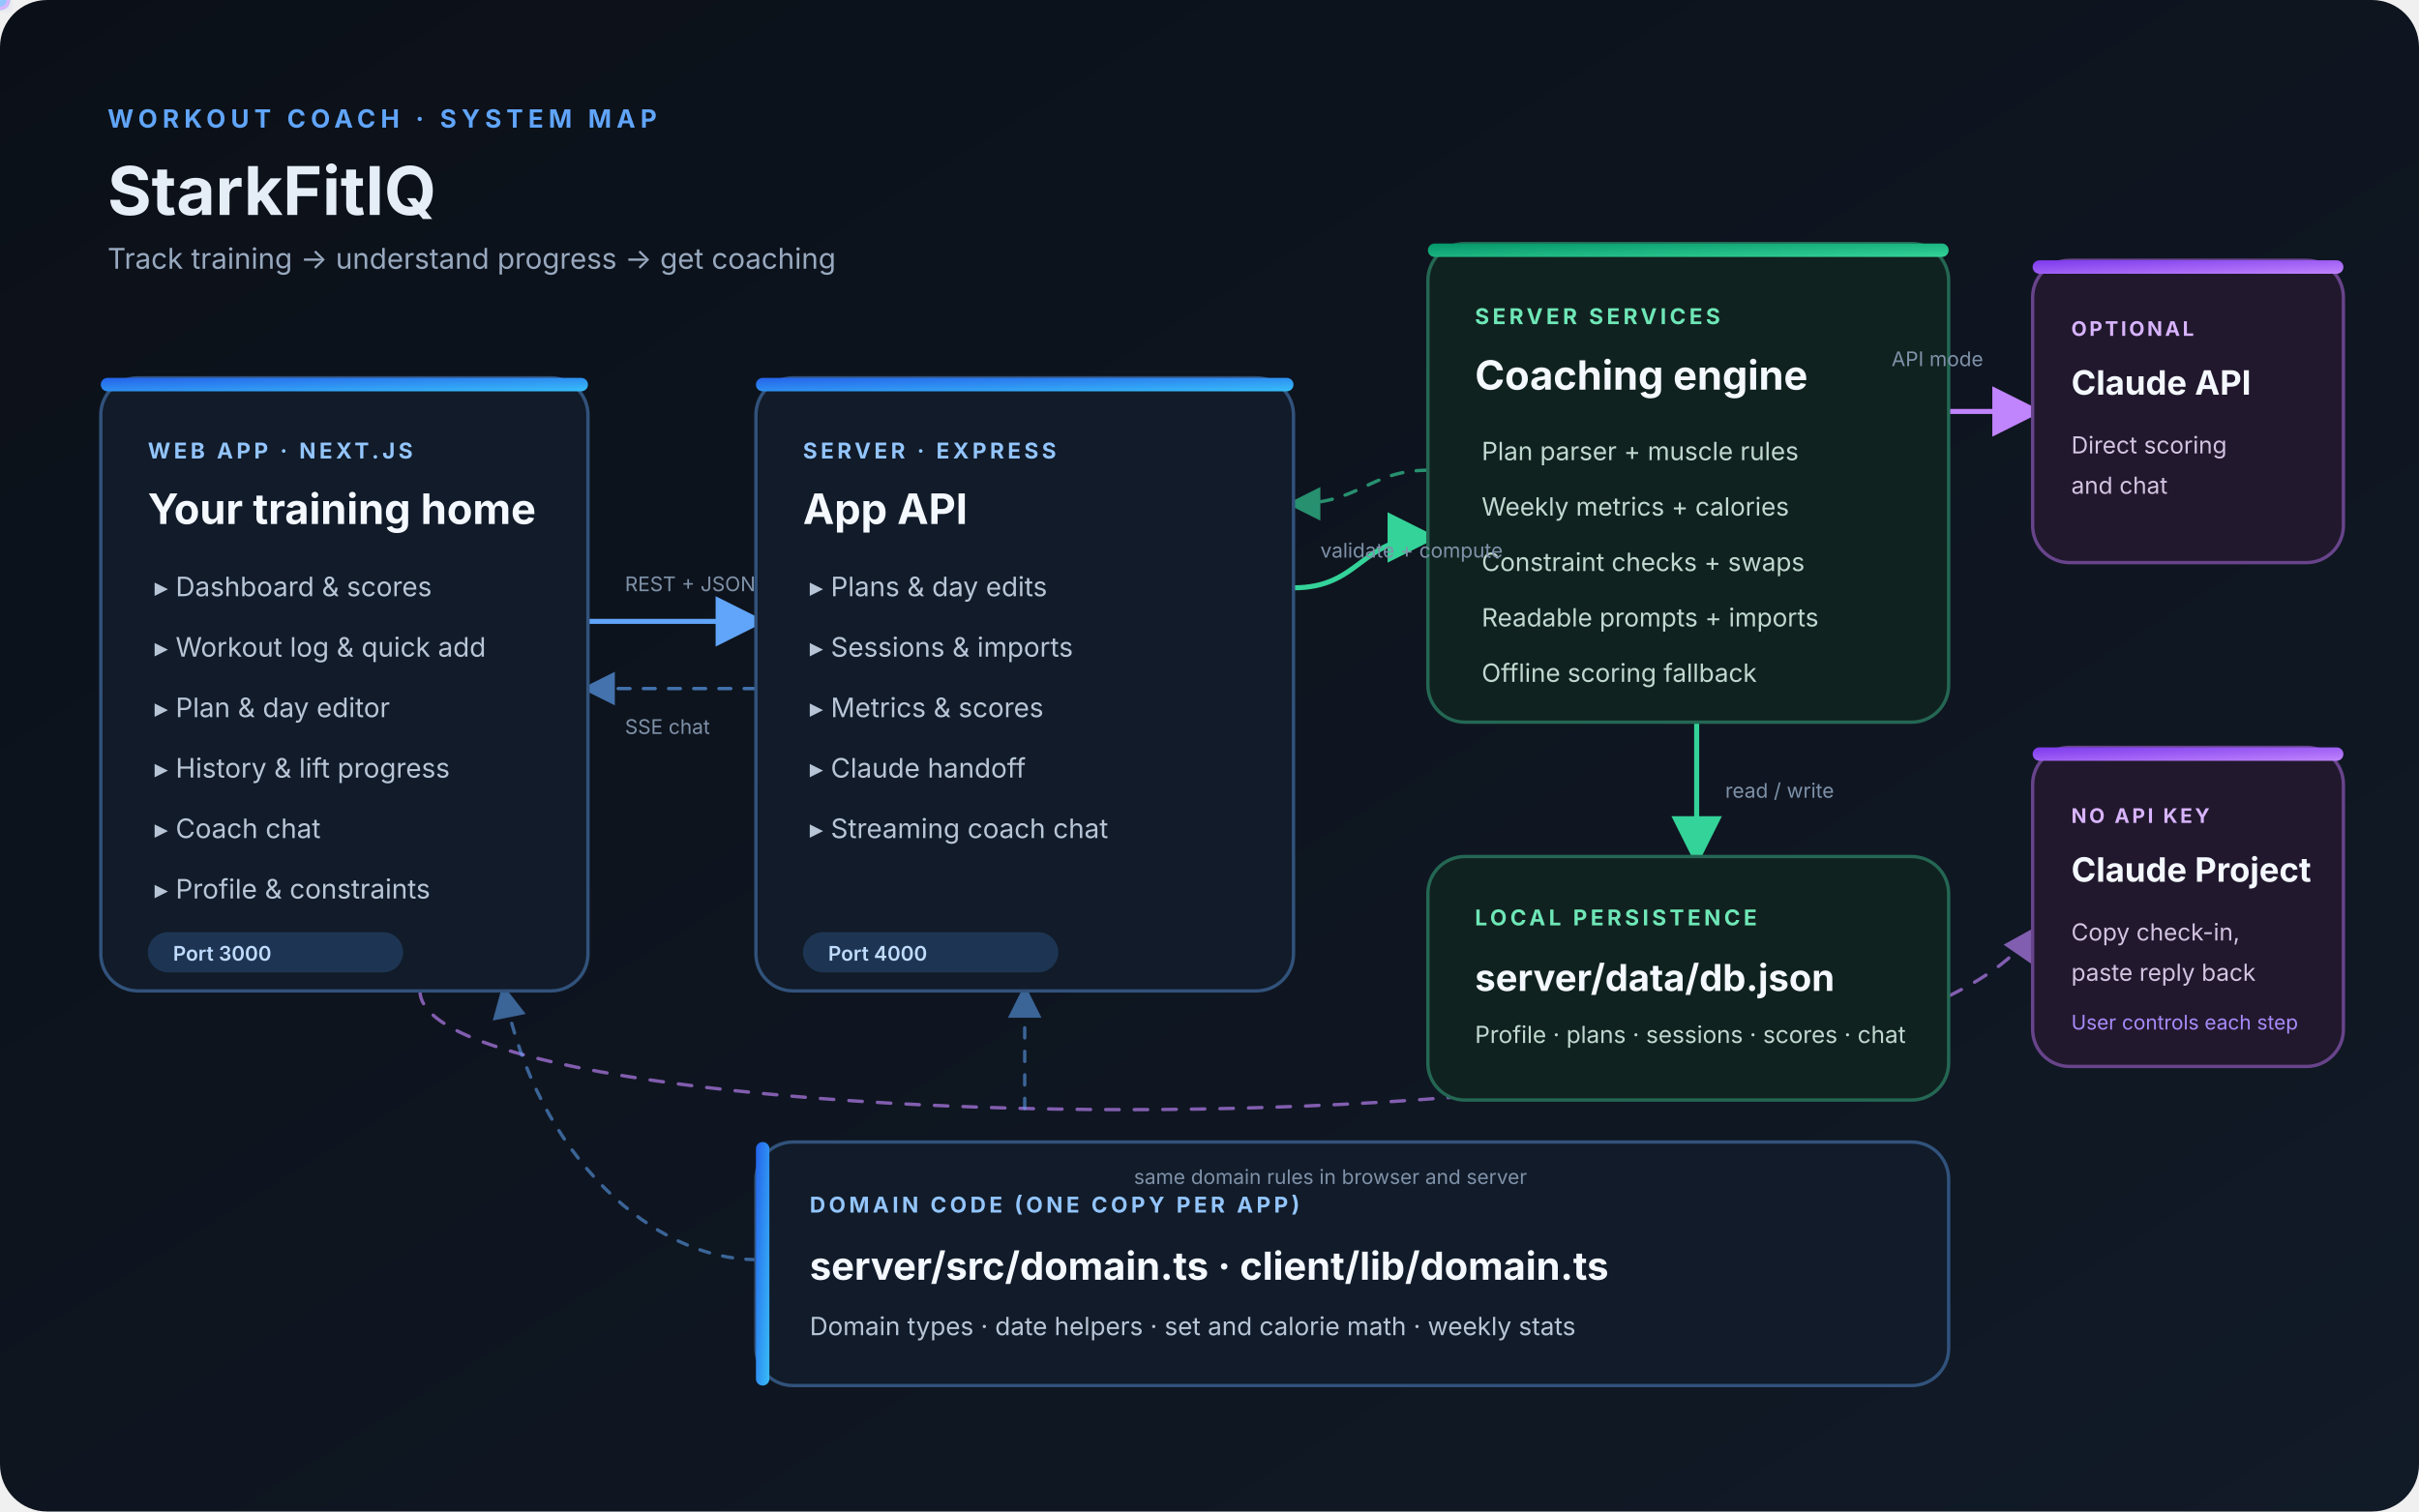
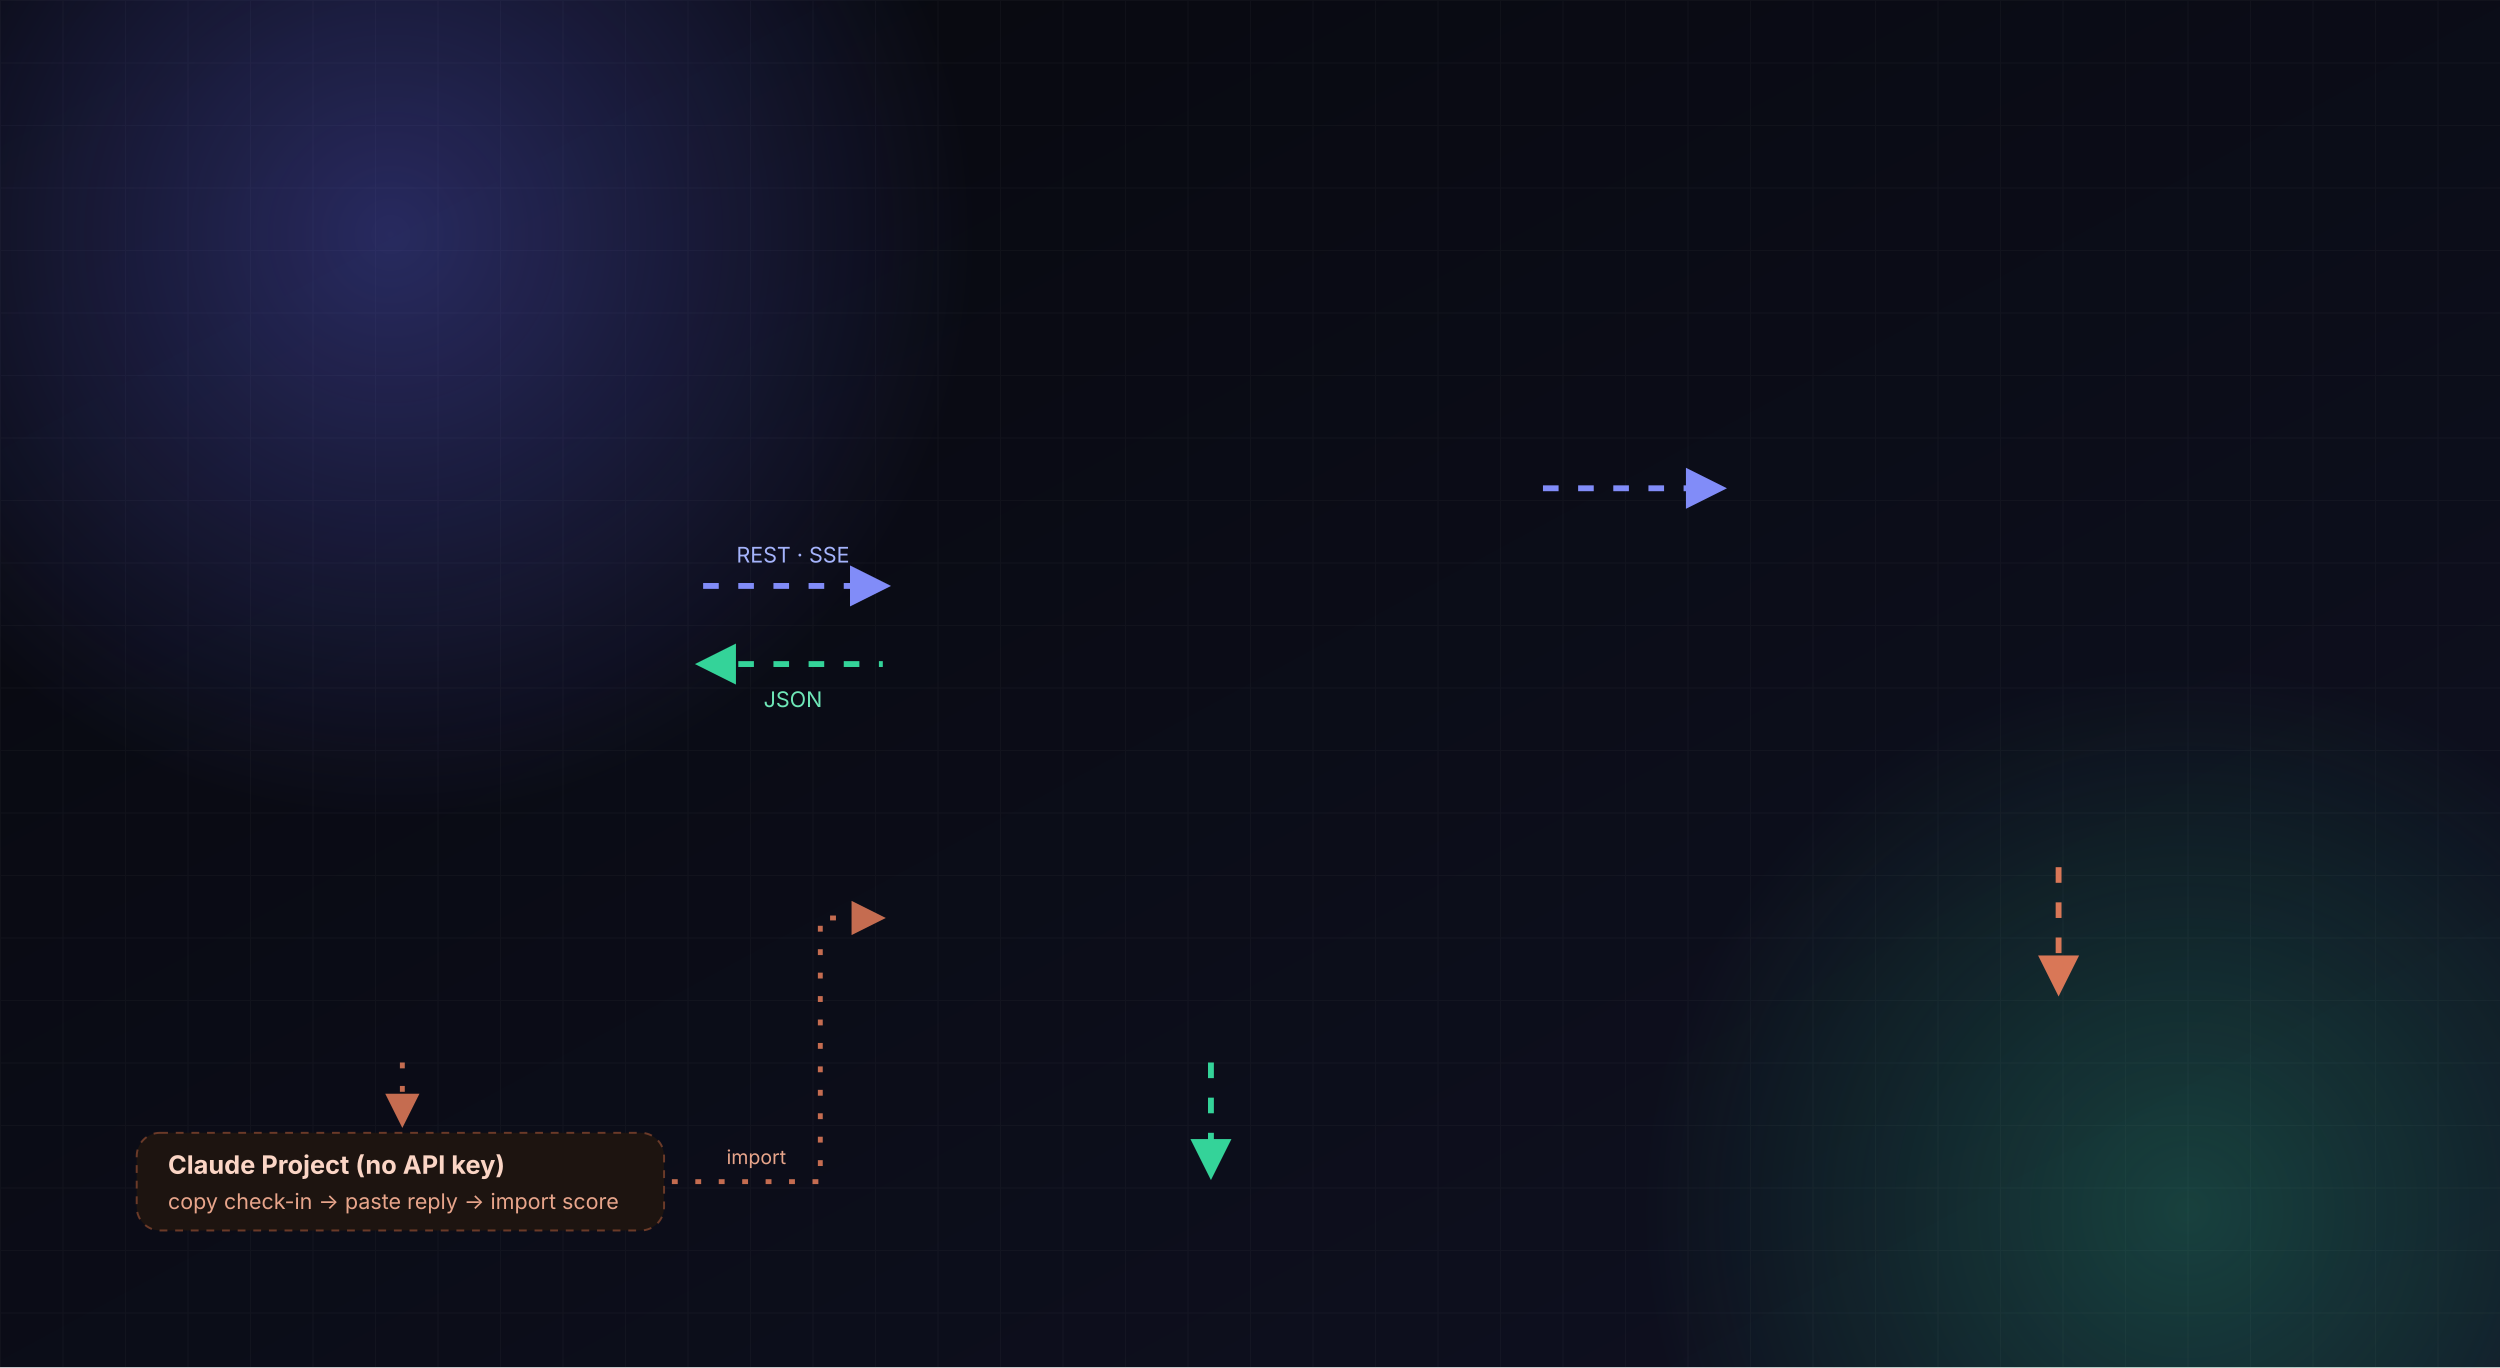
- <svg xmlns="http://www.w3.org/2000/svg" xmlns:xlink="http://www.w3.org/1999/xlink" viewBox="0 0 1440 900" role="img" aria-labelledby="title desc">
+ <svg xmlns="http://www.w3.org/2000/svg" viewBox="0 0 1280 700" width="1280" height="700" role="img" aria-labelledby="t d">
  <defs>
    <linearGradient id="bg" x1="0" y1="0" x2="1" y2="1">
-       <stop stop-color="#0b1018" />
-       <stop offset="1" stop-color="#111a27" />
+       <stop offset="0" stop-color="#07080d" />
+       <stop offset="1" stop-color="#0f1122" />
    </linearGradient>
-     <linearGradient id="blue" x1="0" y1="0" x2="1" y2="1">
-       <stop stop-color="#2563eb" />
-       <stop offset="1" stop-color="#38bdf8" />
+     <linearGradient id="panel" x1="0" y1="0" x2="0" y2="1">
+       <stop offset="0" stop-color="#161929" />
+       <stop offset="1" stop-color="#0f111c" />
    </linearGradient>
-     <linearGradient id="violet" x1="0" y1="0" x2="1" y2="1">
-       <stop stop-color="#7c3aed" />
-       <stop offset="1" stop-color="#c084fc" />
-     </linearGradient>
-     <linearGradient id="green" x1="0" y1="0" x2="1" y2="1">
-       <stop stop-color="#059669" />
-       <stop offset="1" stop-color="#34d399" />
-     </linearGradient>
-     <filter id="glow">
-       <feGaussianBlur stdDeviation="4" result="blur" />
-       <feMerge>
-         <feMergeNode in="blur" />
-         <feMergeNode in="SourceGraphic" />
-       </feMerge>
-     </filter>
-     <marker id="arrow-blue" markerWidth="10" markerHeight="10" refX="8" refY="5" orient="auto">
-       <path d="M0 0L10 5L0 10Z" fill="#60a5fa" />
+     <radialGradient id="g1" cx=".5" cy=".5" r=".5">
+       <stop offset="0" stop-color="#6366f1" stop-opacity=".35" />
+       <stop offset="1" stop-color="#6366f1" stop-opacity="0" />
+     </radialGradient>
+     <radialGradient id="g2" cx=".5" cy=".5" r=".5">
+       <stop offset="0" stop-color="#34d399" stop-opacity=".25" />
+       <stop offset="1" stop-color="#34d399" stop-opacity="0" />
+     </radialGradient>
+     <marker id="arrow" viewBox="0 0 10 10" refX="8" refY="5" markerWidth="7" markerHeight="7" orient="auto-start-reverse">
+       <path d="M0 0L10 5L0 10z" fill="#818cf8" />
    </marker>
-     <marker id="arrow-green" markerWidth="10" markerHeight="10" refX="8" refY="5" orient="auto">
-       <path d="M0 0L10 5L0 10Z" fill="#34d399" />
+     <marker id="arrowG" viewBox="0 0 10 10" refX="8" refY="5" markerWidth="7" markerHeight="7" orient="auto-start-reverse">
+       <path d="M0 0L10 5L0 10z" fill="#34d399" />
    </marker>
-     <marker id="arrow-purple" markerWidth="10" markerHeight="10" refX="8" refY="5" orient="auto">
-       <path d="M0 0L10 5L0 10Z" fill="#c084fc" />
+     <marker id="arrowW" viewBox="0 0 10 10" refX="8" refY="5" markerWidth="7" markerHeight="7" orient="auto-start-reverse">
+       <path d="M0 0L10 5L0 10z" fill="#d97757" />
    </marker>
+     <pattern id="grid" width="32" height="32" patternUnits="userSpaceOnUse">
+       <path d="M32 0H0V32" fill="none" stroke="#fff" stroke-opacity=".03" />
+     </pattern>
+     <style>
+       .f { font-family: Inter, "SF Pro Display", -apple-system, "Segoe UI", Helvetica, Arial, sans-serif; }
+       .m { font-family: "JetBrains Mono", "SF Mono", Menlo, Consolas, monospace; }
+       .flow { stroke-dasharray: 8 10; animation: flow 1.1s linear infinite; }
+       .flowR { stroke-dasharray: 8 10; animation: flow 1.1s linear infinite reverse; }
+       .slow { stroke-dasharray: 3 9; animation: flow 2.4s linear infinite; }
+       @keyframes flow { to { stroke-dashoffset: -18; } }
+       .in { opacity: 0; animation: in .8s cubic-bezier(.2,.8,.2,1) forwards; }
+       @keyframes in { from { opacity: 0; transform: translateY(12px); } to { opacity: 1; transform: none; } }
+       .blink { animation: blink 2.4s ease-in-out infinite; }
+       @keyframes blink { 50% { opacity: .35; } }
+       .hl { animation: hl 9s ease-in-out infinite; }
+       @keyframes hl { 0%, 20%, 100% { fill: #1b1f33; } 6%, 14% { fill: #262b4a; } }
+       @media (prefers-reduced-motion: reduce) { * { animation: none !important; } .in { opacity: 1; } }
+     </style>
  </defs>
-   <rect width="1440" height="900" rx="28" fill="url(#bg)" />
-   <g fill="#e5edf7" font-family="Inter,Arial,sans-serif">
-     <text x="64" y="76" font-size="15" font-weight="700" letter-spacing="3" fill="#60a5fa">WORKOUT COACH · SYSTEM MAP</text>
-     <text x="64" y="128" font-size="40" font-weight="750">StarkFitIQ</text>
-     <text x="64" y="160" font-size="17" fill="#98a9bf">Track training → understand progress → get coaching</text>
+   <rect width="1280" height="700" fill="url(#bg)" />
+   <rect width="1280" height="700" fill="url(#grid)" />
+   <circle cx="200" cy="120" r="300" fill="url(#g1)" />
+   <circle cx="1120" cy="620" r="280" fill="url(#g2)" />
+   <g class="f">
+     <text class="in" x="56" y="66" font-size="30" font-weight="800" fill="#f4f4f5" letter-spacing="-.5">How StarkFitIQ fits together</text>
+     <text class="in" style="animation-delay:.1s" x="56" y="94" font-size="15" fill="#a1a1aa">Next.js client · Express API · rule-based plans and deterministic metrics · MongoDB · bring-your-own AI</text>
  </g>
-   <g fill="none" stroke-linecap="round">
-     <path id="client-api" d="M350 370 C390 370 410 370 450 370" stroke="#60a5fa" stroke-width="3" marker-end="url(#arrow-blue)" />
-     <path id="api-client" d="M450 410 C410 410 390 410 350 410" stroke="#60a5fa" stroke-width="2" stroke-dasharray="7 8" marker-end="url(#arrow-blue)" opacity=".65" />
-     <path id="api-services" d="M770 350 C810 350 810 320 850 320" stroke="#34d399" stroke-width="3" marker-end="url(#arrow-green)" />
-     <path id="services-store" d="M1010 430 C1010 465 1010 475 1010 510" stroke="#34d399" stroke-width="3" marker-end="url(#arrow-green)" />
-     <path id="services-api" d="M850 280 C815 280 810 300 770 300" stroke="#34d399" stroke-width="2" stroke-dasharray="7 8" marker-end="url(#arrow-green)" opacity=".65" />
-     <path id="services-claude" d="M1160 245 C1185 245 1190 245 1210 245" stroke="#c084fc" stroke-width="3" marker-end="url(#arrow-purple)" />
-     <path id="client-project" d="M250 590 C250 680 1110 700 1210 555" stroke="#c084fc" stroke-width="2" stroke-dasharray="8 9" marker-end="url(#arrow-purple)" opacity=".65" />
-     <path id="shared-client" d="M450 750 C390 750 320 690 300 590" stroke="#60a5fa" stroke-width="2" stroke-dasharray="6 8" marker-end="url(#arrow-blue)" opacity=".55" />
-     <path id="shared-api" d="M610 660 C610 630 610 615 610 590" stroke="#60a5fa" stroke-width="2" stroke-dasharray="6 8" marker-end="url(#arrow-blue)" opacity=".55" />
+   <g class="in f" style="animation-delay:.2s">
+     <rect x="56" y="140" width="300" height="400" rx="20" fill="url(#panel)" stroke="#2a2e45" />
+     <text x="80" y="176" font-size="12" font-weight="700" fill="#818cf8" letter-spacing="2">WEB APP</text>
+     <text x="80" y="202" font-size="20" font-weight="800" fill="#fff">Next.js 16 · React 19</text>
+     <g font-size="14" fill="#e4e4e7">
+       <rect class="hl" style="animation-delay:0s" x="80" y="224" width="252" height="36" rx="10" fill="#1b1f33" />
+       <text x="96" y="247">Onboarding · 8-step setup</text>
+       <rect class="hl" style="animation-delay:1.5s" x="80" y="268" width="252" height="36" rx="10" fill="#1b1f33" />
+       <text x="96" y="291">Dashboard · daily check-in</text>
+       <rect class="hl" style="animation-delay:3s" x="80" y="312" width="252" height="36" rx="10" fill="#1b1f33" />
+       <text x="96" y="335">Log · History · Plan</text>
+       <rect class="hl" style="animation-delay:4.5s" x="80" y="356" width="252" height="36" rx="10" fill="#1b1f33" />
+       <text x="96" y="379">Coach chat (streaming)</text>
+       <rect class="hl" style="animation-delay:6s" x="80" y="400" width="252" height="36" rx="10" fill="#1b1f33" />
+       <text x="96" y="423">Profile · kg/lb · AI key</text>
+     </g>
+     <text class="m" x="80" y="472" font-size="12" fill="#71717a">lib/api.ts · cookies + CSRF</text>
+     <text class="m" x="80" y="492" font-size="12" fill="#71717a">lib/units.ts · kg ⇄ lb</text>
+     <text class="m" x="80" y="512" font-size="12" fill="#71717a">lib/domain.ts · shared types</text>
  </g>
-   <g filter="url(#glow)">
-     <circle r="6" fill="#93c5fd">
-       <animateMotion dur="3.8s" repeatCount="indefinite">
-         <mpath xlink:href="#client-api" />
-       </animateMotion>
-     </circle>
-     <circle r="5" fill="#bfdbfe">
-       <animateMotion dur="4.6s" begin="-2s" repeatCount="indefinite">
-         <mpath xlink:href="#api-client" />
-       </animateMotion>
-     </circle>
-     <circle r="6" fill="#6ee7b7">
-       <animateMotion dur="4.2s" begin="-1s" repeatCount="indefinite">
-         <mpath xlink:href="#api-services" />
-       </animateMotion>
-     </circle>
-     <circle r="5" fill="#a7f3d0">
-       <animateMotion dur="3.5s" begin="-1.7s" repeatCount="indefinite">
-         <mpath xlink:href="#services-store" />
-       </animateMotion>
-     </circle>
-     <circle r="6" fill="#d8b4fe">
-       <animateMotion dur="4.8s" begin="-.8s" repeatCount="indefinite">
-         <mpath xlink:href="#services-claude" />
-       </animateMotion>
-     </circle>
-     <circle r="5" fill="#d8b4fe">
-       <animateMotion dur="9s" begin="-4s" repeatCount="indefinite">
-         <mpath xlink:href="#client-project" />
-       </animateMotion>
-     </circle>
-     <circle r="4" fill="#93c5fd">
-       <animateMotion dur="5.5s" begin="-2.4s" repeatCount="indefinite">
-         <mpath xlink:href="#shared-api" />
-       </animateMotion>
-     </circle>
+   <g class="f">
+     <path class="flow" d="M360 300 H452" stroke="#818cf8" stroke-width="3" fill="none" marker-end="url(#arrow)" />
+     <path class="flowR" d="M360 340 H452" stroke="#34d399" stroke-width="3" fill="none" marker-start="url(#arrowG)" />
+     <text x="406" y="288" text-anchor="middle" font-size="11" fill="#a5b4fc">REST · SSE</text>
+     <text x="406" y="362" text-anchor="middle" font-size="11" fill="#6ee7b7">JSON</text>
  </g>
-   <g font-family="Inter,Arial,sans-serif">
-     <rect x="60" y="225" width="290" height="365" rx="22" fill="#111b29" stroke="#31527b" stroke-width="2" />
-     <rect x="60" y="225" width="290" height="8" rx="4" fill="url(#blue)" />
-     <text x="88" y="273" fill="#93c5fd" font-size="13" font-weight="700" letter-spacing="2">WEB APP · NEXT.JS</text>
-     <text x="88" y="312" fill="#f4f8ff" font-size="25" font-weight="700">Your training home</text>
-     <g fill="#b8c5d6" font-size="16">
-       <text x="92" y="355">▸ Dashboard &amp; scores</text>
-       <text x="92" y="391">▸ Workout log &amp; quick add</text>
-       <text x="92" y="427">▸ Plan &amp; day editor</text>
-       <text x="92" y="463">▸ History &amp; lift progress</text>
-       <text x="92" y="499">▸ Coach chat</text>
-       <text x="92" y="535">▸ Profile &amp; constraints</text>
+   <g class="in f" style="animation-delay:.35s">
+     <rect x="456" y="140" width="330" height="400" rx="20" fill="url(#panel)" stroke="#2a2e45" />
+     <text x="480" y="176" font-size="12" font-weight="700" fill="#818cf8" letter-spacing="2">API</text>
+     <text x="480" y="202" font-size="20" font-weight="800" fill="#fff">Express 5 · Zod</text>
+     <rect x="480" y="222" width="282" height="64" rx="12" fill="#1b1f33" stroke="#2f3452" />
+     <text x="496" y="246" font-size="14" font-weight="700" fill="#e4e4e7">Auth</text>
+     <text x="496" y="268" font-size="12" fill="#a1a1aa">Argon2id · JWT cookies · rotation · CSRF</text>
+     <rect x="480" y="296" width="282" height="140" rx="12" fill="#1b1f33" stroke="#2f3452" />
+     <text x="496" y="320" font-size="14" font-weight="700" fill="#e4e4e7">Routes</text>
+     <g class="m" font-size="12" fill="#c7d2fe">
+       <text x="496" y="344">/profile  /profile/onboarding</text>
+       <text x="496" y="364">/checkins/:date  /plans</text>
+       <text x="496" y="384">/sessions  /metrics  /scores</text>
+       <text x="496" y="404">/handoff  /chat  /settings/ai</text>
+       <text x="496" y="424" fill="#71717a">every query scoped to the user</text>
    </g>
-     <rect x="88" y="555" width="152" height="24" rx="12" fill="#1d3552" />
-     <text x="103" y="572" fill="#bfdbfe" font-size="12" font-weight="600">Port 3000</text>
+     <text x="480" y="468" font-size="12" fill="#a1a1aa">helmet · strict CORS · rate limits</text>
+     <text x="480" y="488" font-size="12" fill="#a1a1aa">bundled with esbuild</text>
+     <circle class="blink" cx="760" cy="172" r="5" fill="#34d399" />
  </g>
-   <g font-family="Inter,Arial,sans-serif">
-     <rect x="450" y="225" width="320" height="365" rx="22" fill="#111b29" stroke="#31527b" stroke-width="2" />
-     <rect x="450" y="225" width="320" height="8" rx="4" fill="url(#blue)" />
-     <text x="478" y="273" fill="#93c5fd" font-size="13" font-weight="700" letter-spacing="2">SERVER · EXPRESS</text>
-     <text x="478" y="312" fill="#f4f8ff" font-size="25" font-weight="700">App API</text>
-     <g fill="#b8c5d6" font-size="16">
-       <text x="482" y="355">▸ Plans &amp; day edits</text>
-       <text x="482" y="391">▸ Sessions &amp; imports</text>
-       <text x="482" y="427">▸ Metrics &amp; scores</text>
-       <text x="482" y="463">▸ Claude handoff</text>
-       <text x="482" y="499">▸ Streaming coach chat</text>
-     </g>
-     <rect x="478" y="555" width="152" height="24" rx="12" fill="#1d3552" />
-     <text x="493" y="572" fill="#bfdbfe" font-size="12" font-weight="600">Port 4000</text>
-   </g>
-   <g font-family="Inter,Arial,sans-serif">
-     <rect x="850" y="145" width="310" height="285" rx="22" fill="#10221f" stroke="#246753" stroke-width="2" />
-     <rect x="850" y="145" width="310" height="8" rx="4" fill="url(#green)" />
-     <text x="878" y="193" fill="#6ee7b7" font-size="13" font-weight="700" letter-spacing="2">SERVER SERVICES</text>
-     <text x="878" y="232" fill="#f4f8ff" font-size="24" font-weight="700">Coaching engine</text>
-     <g fill="#c1d8d0" font-size="15">
-       <text x="882" y="274">Plan parser + muscle rules</text>
-       <text x="882" y="307">Weekly metrics + calories</text>
-       <text x="882" y="340">Constraint checks + swaps</text>
-       <text x="882" y="373">Readable prompts + imports</text>
-       <text x="882" y="406">Offline scoring fallback</text>
+   <path class="flow" d="M790 250 H880" stroke="#818cf8" stroke-width="3" fill="none" marker-end="url(#arrow)" />
+   <path class="flow" d="M620 544 V600" stroke="#34d399" stroke-width="3" fill="none" marker-end="url(#arrowG)" />
+   <g class="in f" style="animation-delay:.5s">
+     <rect x="884" y="140" width="340" height="300" rx="20" fill="url(#panel)" stroke="#2a2e45" />
+     <text x="908" y="176" font-size="12" font-weight="700" fill="#818cf8" letter-spacing="2">DOMAIN SERVICES</text>
+     <text x="908" y="202" font-size="20" font-weight="800" fill="#fff">Rules first, AI optional</text>
+     <g font-size="13">
+       <rect x="908" y="220" width="292" height="44" rx="10" fill="#10261f" stroke="#1f5a45" />
+       <text x="922" y="240" font-weight="700" fill="#a7f3d0">starterPlan.ts</text>
+       <text x="922" y="256" font-size="11" fill="#6ee7b7">answers + workouts.json → your week</text>
+       <rect x="908" y="272" width="142" height="40" rx="10" fill="#1b1f33" stroke="#2f3452" />
+       <text x="922" y="297" fill="#e4e4e7">planParser</text>
+       <rect x="1058" y="272" width="142" height="40" rx="10" fill="#1b1f33" stroke="#2f3452" />
+       <text x="1072" y="297" fill="#e4e4e7">metrics</text>
+       <rect x="908" y="320" width="142" height="40" rx="10" fill="#1b1f33" stroke="#2f3452" />
+       <text x="922" y="345" fill="#e4e4e7">constraints</text>
+       <rect x="1058" y="320" width="142" height="40" rx="10" fill="#1b1f33" stroke="#2f3452" />
+       <text x="1072" y="345" fill="#e4e4e7">day import</text>
+       <rect x="908" y="368" width="292" height="44" rx="10" fill="#2a1a14" stroke="#6b3a28" />
+       <text x="922" y="388" font-weight="700" fill="#f5c4b1">ai.ts</text>
+       <text x="922" y="404" font-size="11" fill="#e8a58b">per-user key · AES-256-GCM · SSRF-checked</text>
    </g>
  </g>
-   <g font-family="Inter,Arial,sans-serif">
-     <rect x="850" y="510" width="310" height="145" rx="22" fill="#10221f" stroke="#246753" stroke-width="2" />
-     <text x="878" y="551" fill="#6ee7b7" font-size="13" font-weight="700" letter-spacing="2">LOCAL PERSISTENCE</text>
-     <text x="878" y="590" fill="#f4f8ff" font-size="22" font-weight="700">server/data/db.json</text>
-     <text x="878" y="621" fill="#c1d8d0" font-size="14">Profile · plans · sessions · scores · chat</text>
+   <path class="flow" d="M1054 444 V506" stroke="#d97757" stroke-width="3" fill="none" marker-end="url(#arrowW)" />
+   <g class="in f" style="animation-delay:.65s">
+     <rect x="884" y="510" width="340" height="80" rx="18" fill="#1d1410" stroke="#6b3a28" />
+     <text x="908" y="542" font-size="16" font-weight="800" fill="#fbd5c5">Your AI provider</text>
+     <text x="908" y="566" font-size="12" fill="#e8a58b">Claude · OpenAI · Gemini · Groq · Mistral · OpenRouter</text>
  </g>
-   <g font-family="Inter,Arial,sans-serif">
-     <rect x="1210" y="155" width="185" height="180" rx="22" fill="#21182d" stroke="#68448b" stroke-width="2" />
-     <rect x="1210" y="155" width="185" height="8" rx="4" fill="url(#violet)" />
-     <text x="1233" y="200" fill="#d8b4fe" font-size="12" font-weight="700" letter-spacing="1.5">OPTIONAL</text>
-     <text x="1233" y="235" fill="#f4f8ff" font-size="20" font-weight="700">Claude API</text>
-     <text x="1233" y="270" fill="#d3c4e2" font-size="14">Direct scoring</text>
-     <text x="1233" y="294" fill="#d3c4e2" font-size="14">and chat</text>
-     <rect x="1210" y="445" width="185" height="190" rx="22" fill="#21182d" stroke="#68448b" stroke-width="2" />
-     <rect x="1210" y="445" width="185" height="8" rx="4" fill="url(#violet)" />
-     <text x="1233" y="490" fill="#d8b4fe" font-size="12" font-weight="700" letter-spacing="1.5">NO API KEY</text>
-     <text x="1233" y="525" fill="#f4f8ff" font-size="20" font-weight="700">Claude Project</text>
-     <text x="1233" y="560" fill="#d3c4e2" font-size="14">Copy check-in,</text>
-     <text x="1233" y="584" fill="#d3c4e2" font-size="14">paste reply back</text>
-     <text x="1233" y="613" fill="#a78bfa" font-size="12">User controls each step</text>
+   <g class="in f" style="animation-delay:.6s">
+     <rect x="456" y="604" width="330" height="84" rx="18" fill="#0f1f1a" stroke="#1f5a45" />
+     <ellipse cx="496" cy="632" rx="18" ry="6" fill="none" stroke="#34d399" stroke-width="2" />
+     <path d="M478 632 v20 a18 6 0 0 0 36 0 v-20" fill="none" stroke="#34d399" stroke-width="2" />
+     <text x="528" y="630" font-size="16" font-weight="800" fill="#a7f3d0">MongoDB</text>
+     <text class="m" x="528" y="652" font-size="11" fill="#6ee7b7">users · profiles · plans</text>
+     <text class="m" x="528" y="670" font-size="11" fill="#6ee7b7">sessions · scores · checkins</text>
  </g>
-   <g font-family="Inter,Arial,sans-serif">
-     <rect x="450" y="680" width="710" height="145" rx="22" fill="#111b29" stroke="#31527b" stroke-width="2" />
-     <rect x="450" y="680" width="8" height="145" rx="4" fill="url(#blue)" />
-     <text x="482" y="722" fill="#93c5fd" font-size="13" font-weight="700" letter-spacing="2">DOMAIN CODE (ONE COPY PER APP)</text>
-     <text x="482" y="762" fill="#f4f8ff" font-size="23" font-weight="700">server/src/domain.ts · client/lib/domain.ts</text>
-     <text x="482" y="795" fill="#b8c5d6" font-size="15">Domain types · date helpers · set and calorie math · weekly stats</text>
-   </g>
-   <g font-family="Inter,Arial,sans-serif" fill="#7f91a8" font-size="12">
-     <text x="372" y="352">REST + JSON</text>
-     <text x="372" y="437">SSE chat</text>
-     <text x="786" y="332">validate + compute</text>
-     <text x="1027" y="475">read / write</text>
-     <text x="1126" y="218">API mode</text>
-     <text x="675" y="705">same domain rules in browser and server</text>
+   <path class="slow" d="M206 544 V574" stroke="#d97757" stroke-width="2.5" fill="none" marker-end="url(#arrowW)" opacity=".9" />
+   <path class="slow" d="M344 605 H420 V470 H450" stroke="#d97757" stroke-width="2.5" fill="none" marker-end="url(#arrowW)" opacity=".9" />
+   <text class="f" x="372" y="596" font-size="10" fill="#e8a58b">import</text>
+   <g class="f">
+     <rect x="70" y="580" width="270" height="50" rx="12" fill="#1d1410" stroke="#6b3a28" stroke-dasharray="4 4" />
+     <text x="86" y="601" font-size="13" font-weight="700" fill="#fbd5c5">Claude Project (no API key)</text>
+     <text x="86" y="619" font-size="11" fill="#e8a58b">copy check-in → paste reply → import score</text>
  </g>
</svg>
